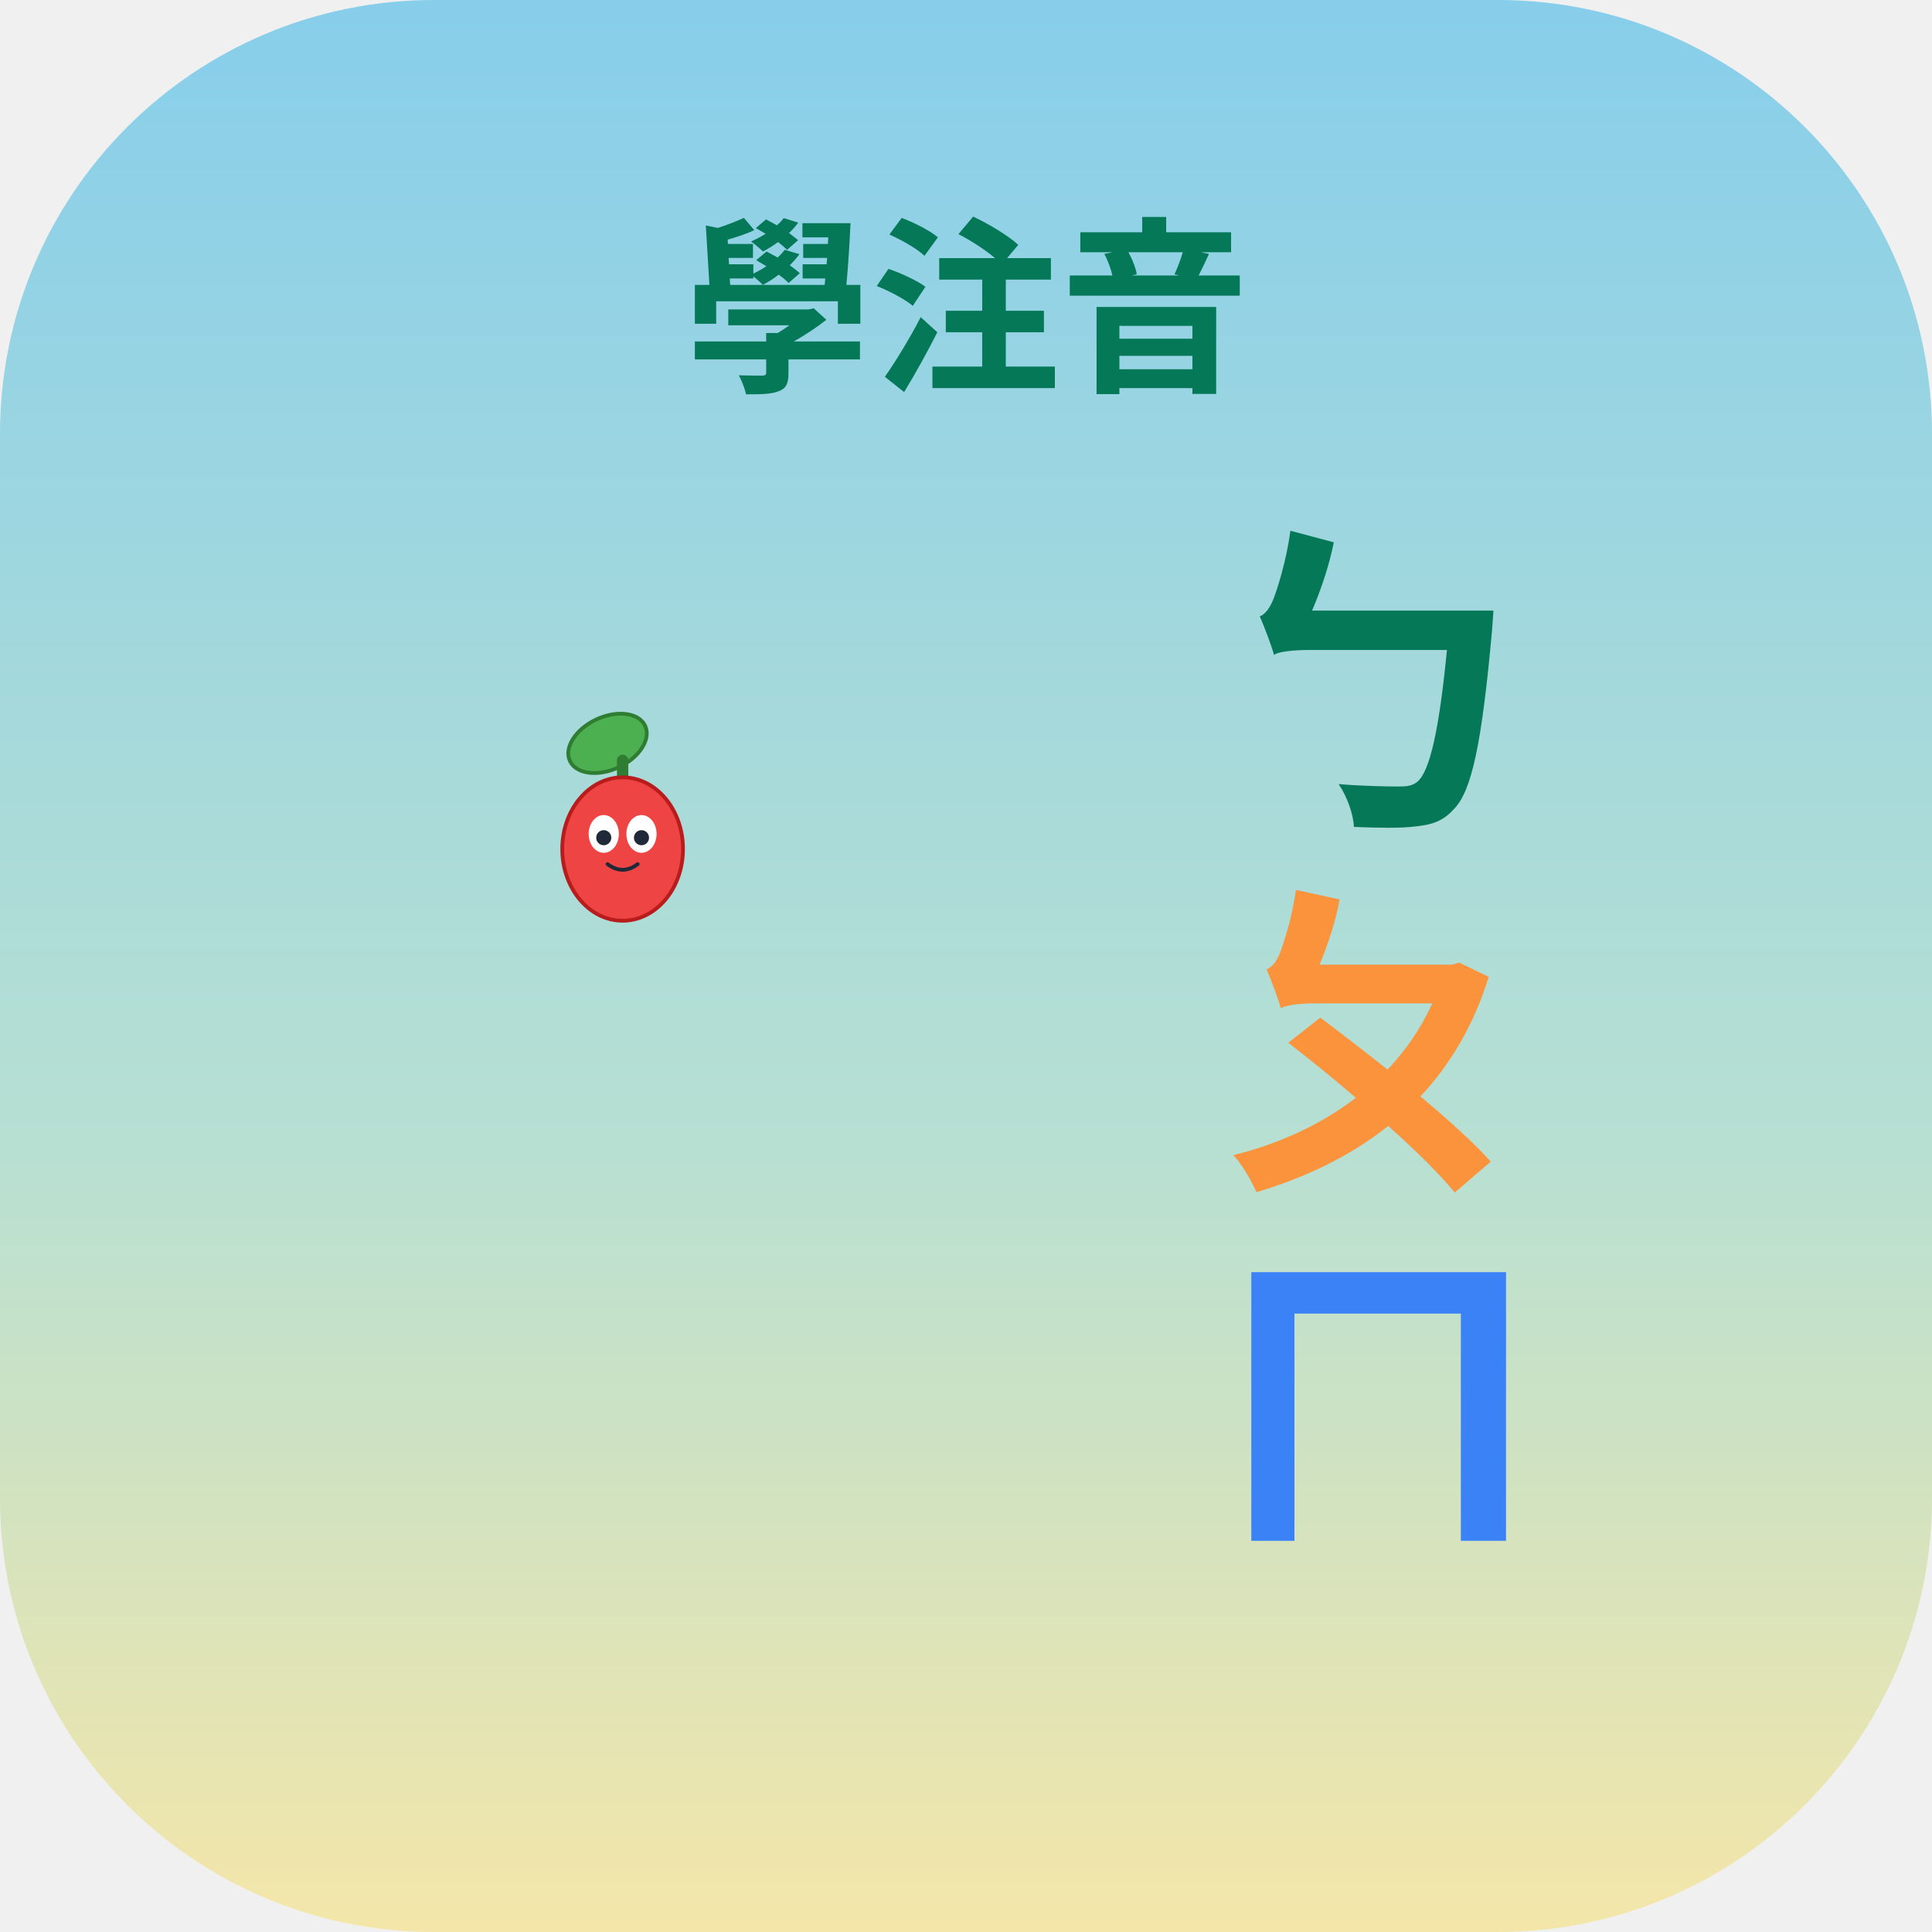
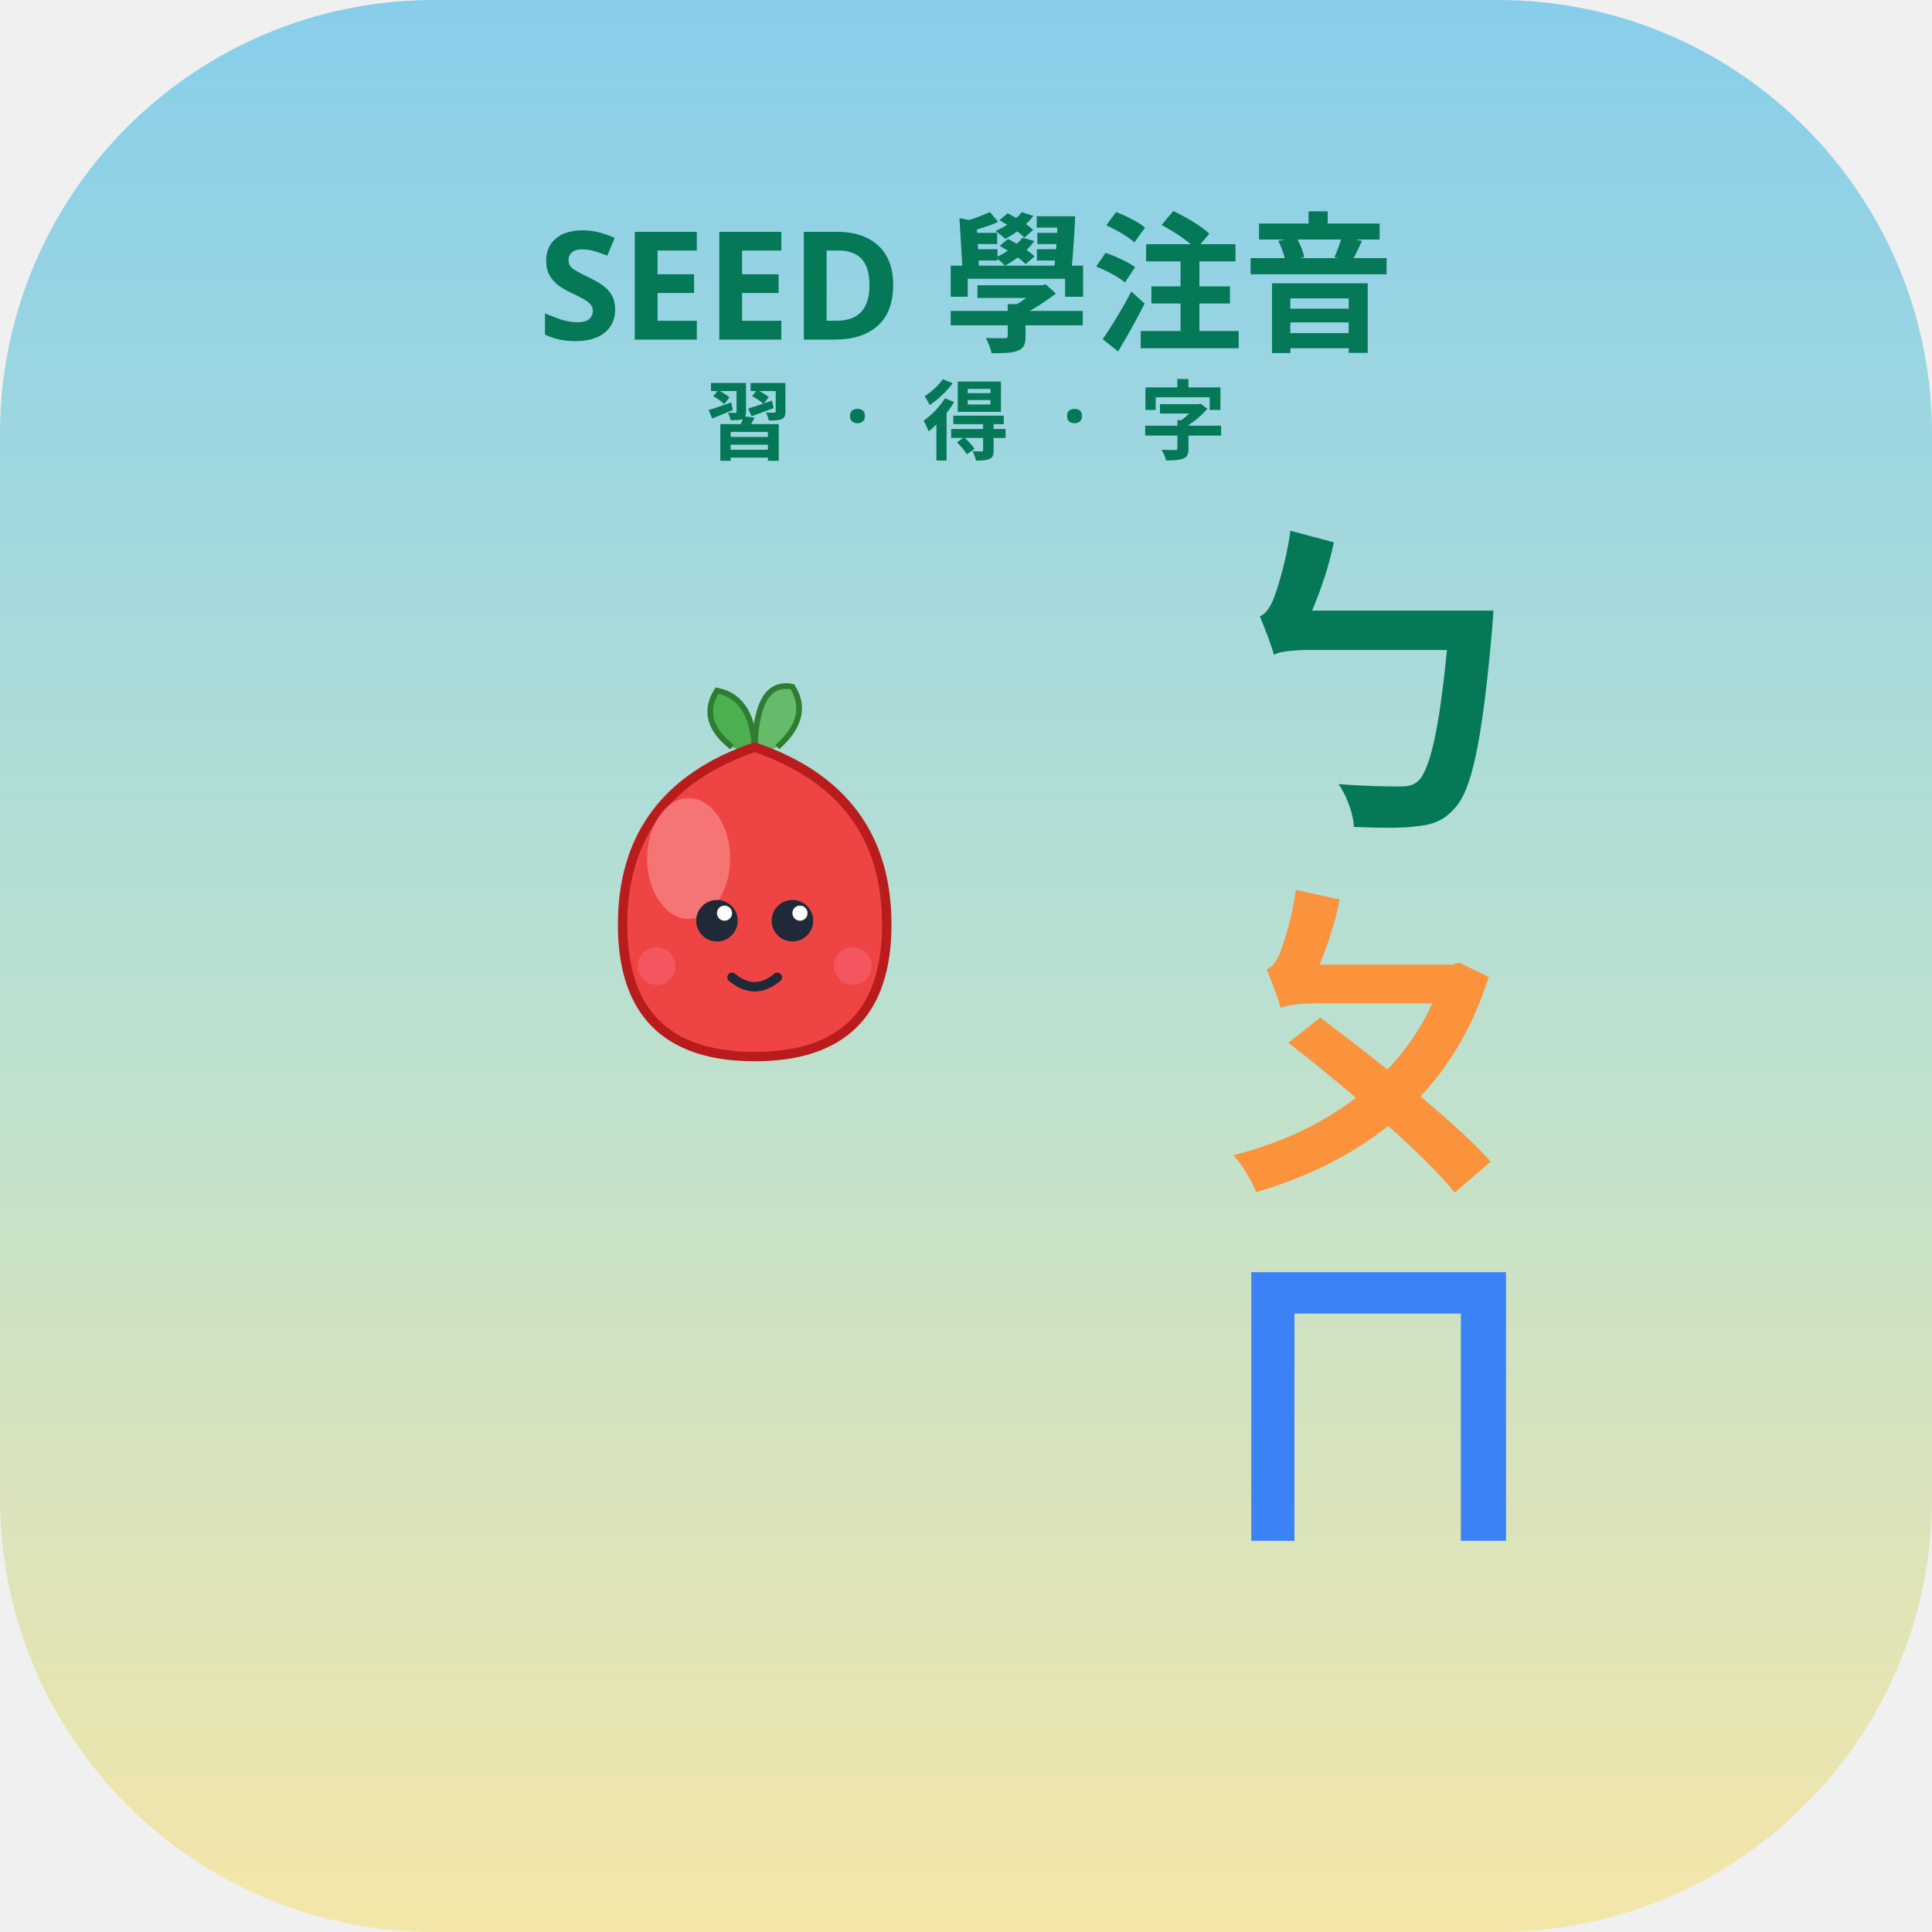
<svg xmlns="http://www.w3.org/2000/svg" viewBox="0 0 1024 1024">
  <defs>
-     <linearGradient id="lg1" x1="0" y1="0" x2="0" y2="1">
+     <linearGradient id="bg" x1="0" y1="0" x2="0" y2="1">
      <stop offset="0%" stop-color="#87CEEB" />
-       <stop offset="60%" stop-color="#B8E0D2" />
+       <stop offset="50%" stop-color="#B8E0D2" />
      <stop offset="100%" stop-color="#F5E6A8" />
    </linearGradient>
  </defs>
-   <rect width="1024" height="1024" rx="230" fill="url(#lg1)" />
-   <g transform="translate(280 380)">
-     <ellipse cx="42" cy="14" rx="22" ry="14" fill="#4CAF50" transform="rotate(-25 42 14)" stroke="#2E7D32" stroke-width="2" />
-     <rect x="47" y="20" width="6" height="20" rx="3" fill="#2E7D32" />
-     <ellipse cx="50" cy="70" rx="32" ry="38" fill="#EF4444" stroke="#B91C1C" stroke-width="2" />
-     <ellipse cx="40" cy="62" rx="8" ry="10" fill="white" />
-     <ellipse cx="60" cy="62" rx="8" ry="10" fill="white" />
-     <circle cx="40" cy="64" r="4" fill="#1F2937" />
-     <circle cx="60" cy="64" r="4" fill="#1F2937" />
-     <path d="M 42 78 Q 50 84 58 78" stroke="#1F2937" stroke-width="2" fill="none" stroke-linecap="round" />
+   <rect width="1024" height="1024" rx="230" fill="url(#bg)" />
+   <g transform="translate(300 340)">
+     <path d="M 100 60 Q 100 30 80 26 Q 70 42 88 56" fill="#4CAF50" stroke="#2E7D32" stroke-width="3" />
+     <path d="M 100 60 Q 100 20 120 24 Q 130 40 112 56" fill="#66BB6A" stroke="#2E7D32" stroke-width="3" />
+     <path d="M 100 56 Q 30 80 30 150 Q 30 220 100 220 Q 170 220 170 150 Q 170 80 100 56 Z" fill="#EF4444" stroke="#B91C1C" stroke-width="5" />
+     <ellipse cx="65" cy="115" rx="22" ry="32" fill="#FCA5A5" opacity="0.5" />
+     <circle cx="80" cy="148" r="11" fill="#1F2937" />
+     <circle cx="120" cy="148" r="11" fill="#1F2937" />
+     <circle cx="84" cy="144" r="4" fill="white" />
+     <circle cx="124" cy="144" r="4" fill="white" />
+     <circle cx="48" cy="172" r="10" fill="#FB7185" opacity="0.4" />
+     <circle cx="152" cy="172" r="10" fill="#FB7185" opacity="0.4" />
+     <path d="M 88 178 Q 100 188 112 178" stroke="#1F2937" stroke-width="5" fill="none" stroke-linecap="round" />
  </g>
  <text x="640" y="430" font-family="標楷體, PingFang TC, serif" font-size="180" font-weight="900" fill="#047857">ㄅ</text>
  <text x="640" y="620" font-family="標楷體, PingFang TC, serif" font-size="180" font-weight="900" fill="#FB923C">ㄆ</text>
  <text x="640" y="810" font-family="標楷體, PingFang TC, serif" font-size="180" font-weight="900" fill="#3B82F6">ㄇ</text>
-   <text x="512" y="200" font-family="PingFang TC, sans-serif" font-size="100" font-weight="900" fill="#047857" text-anchor="middle">學注音</text>
+   <text x="512" y="180" font-family="PingFang TC, sans-serif" font-size="80" font-weight="900" fill="#047857" text-anchor="middle">SEED 學注音</text>
+   <text x="512" y="240" font-family="PingFang TC, sans-serif" font-size="46" font-weight="700" fill="#047857" text-anchor="middle" letter-spacing="8">習 · 得 · 字</text>
</svg>
